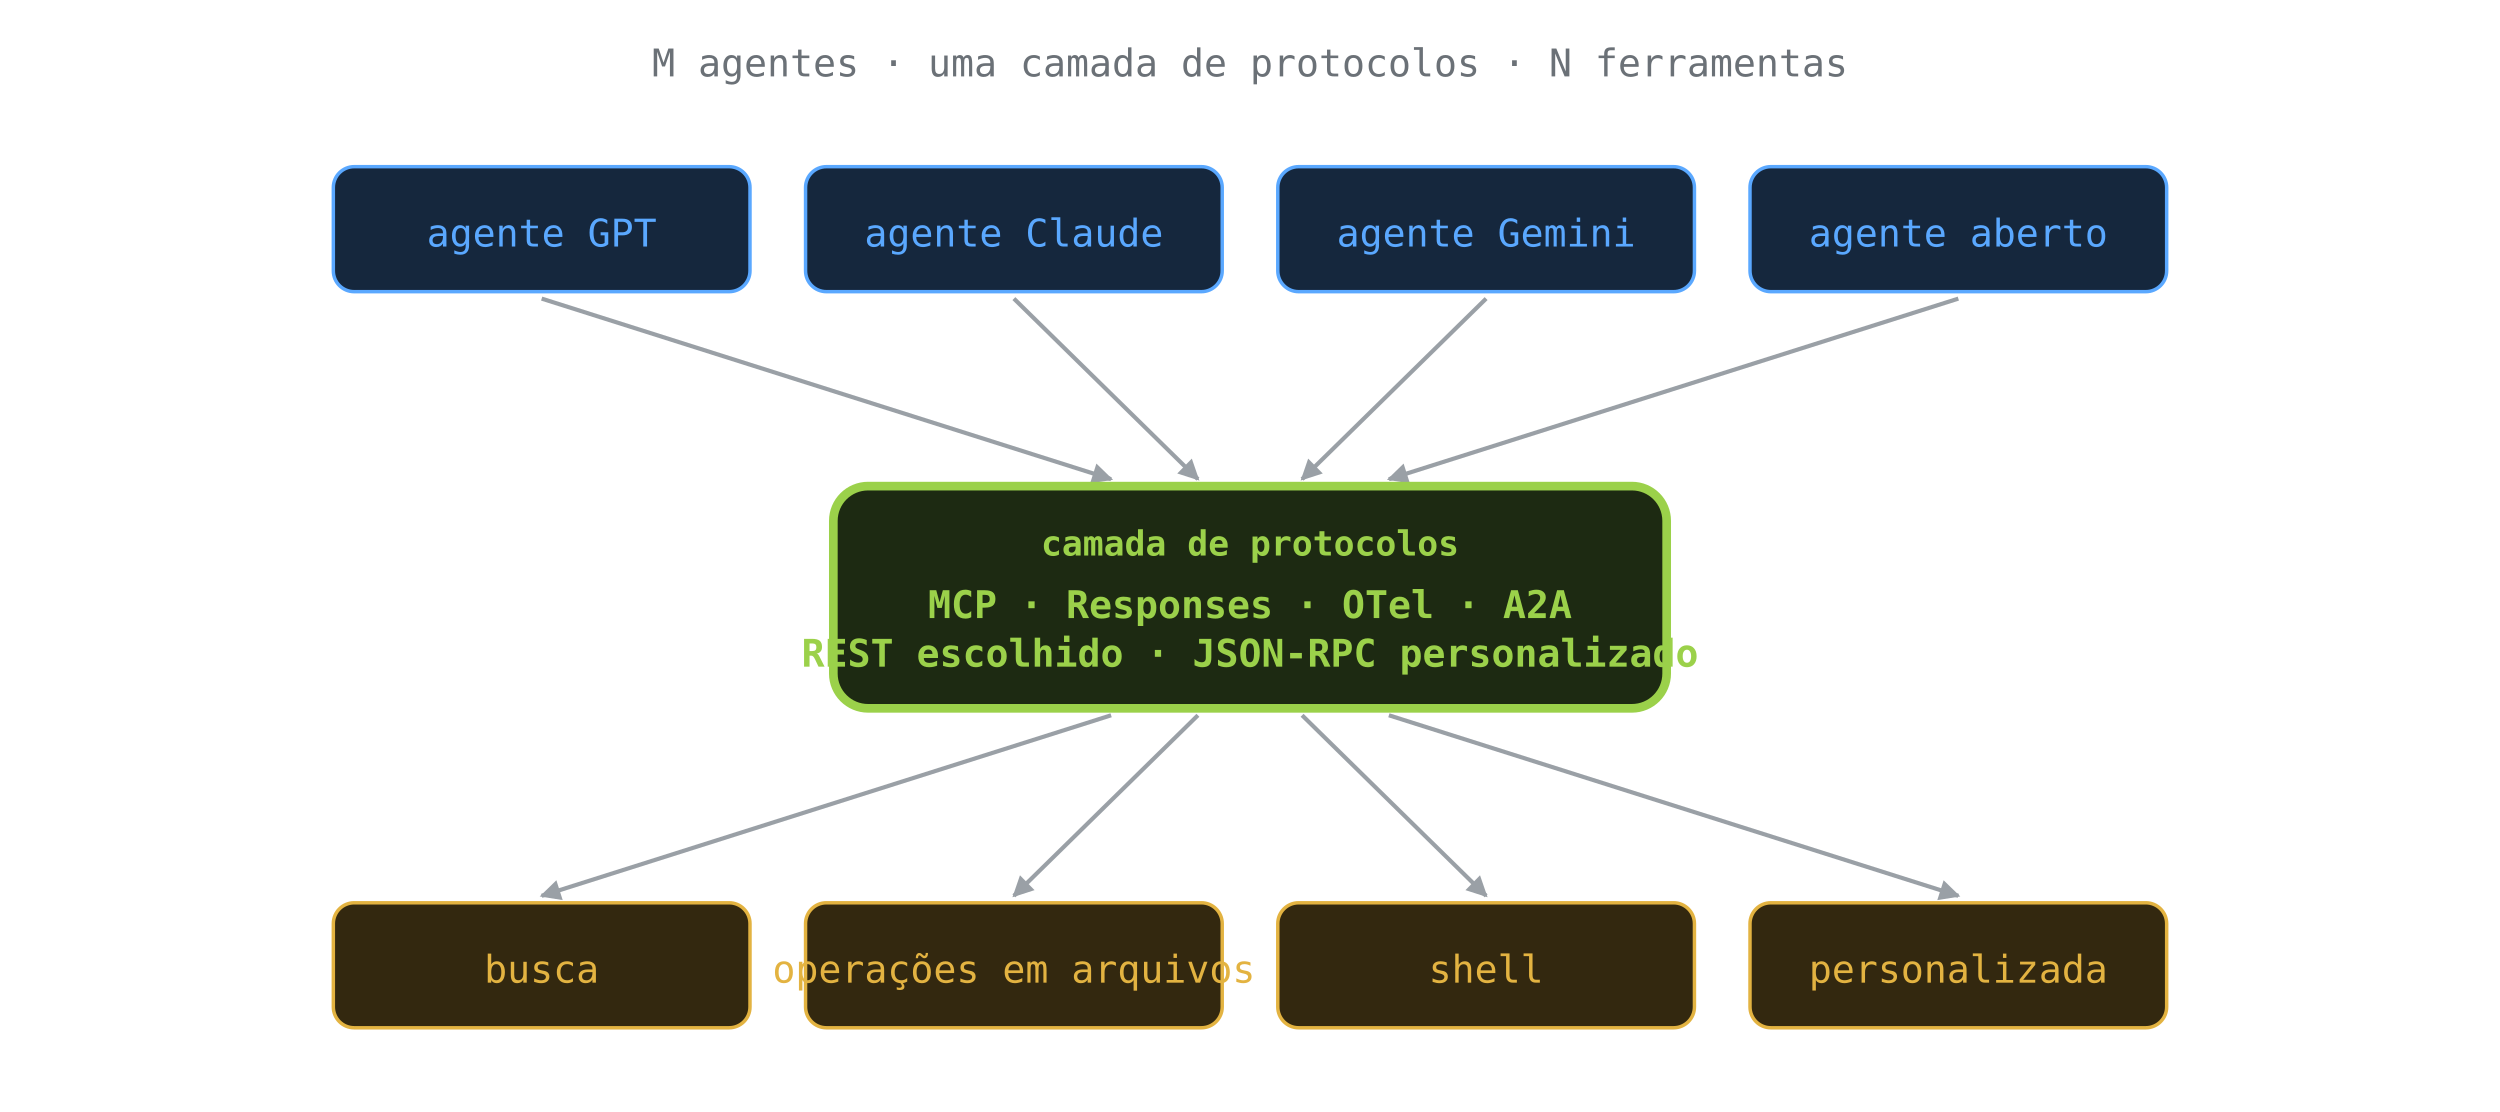
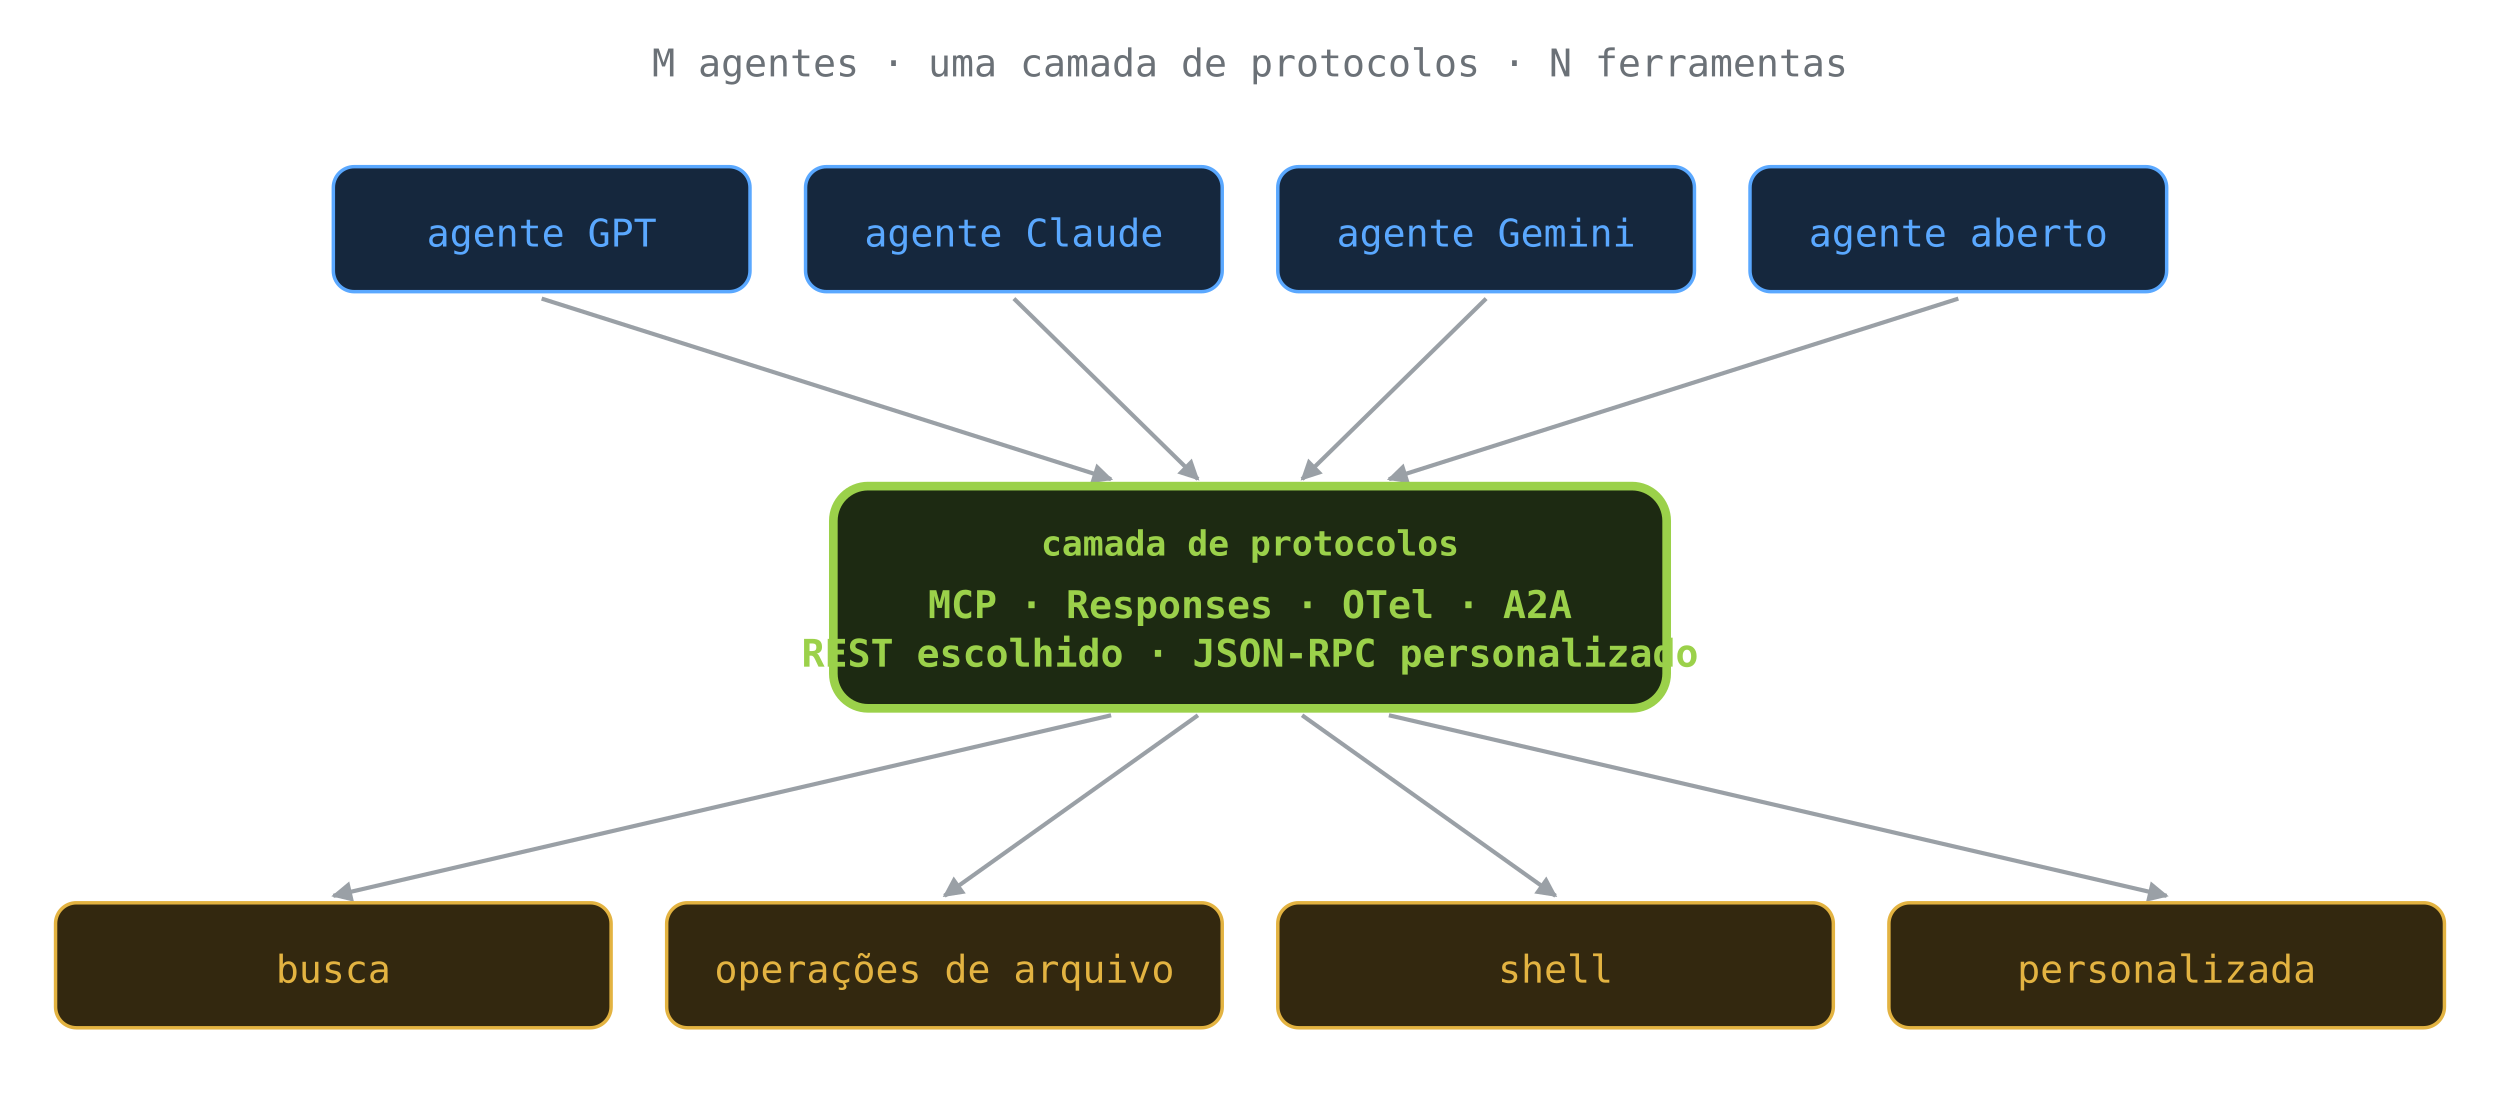
<svg xmlns="http://www.w3.org/2000/svg" data-locale="pt-BR" class="gfx-dark" viewBox="0 0 720 320" preserveAspectRatio="xMidYMid meet" style="max-width:100%;background:#0d0d0d;border:1px solid #2a2a2a;border-radius:8px;display:block;margin:1.2em auto" role="img" aria-label="Uma topologia de camada intermediária estreita. Quatro agentes convergem para uma camada de protocolos com MCP, Responses, OTel, A2A, REST e opções personalizadas; essa camada se abre novamente para quatro ferramentas.">
  <defs>
    <marker id="mcp-q2-arr" viewBox="0 0 10 10" refX="9" refY="5" markerWidth="5" markerHeight="5" orient="auto">
      <path d="M0,0 L10,5 L0,10 Z" fill="var(--gfx-sub,#9aa0a6)" />
    </marker>
  </defs>
  <text x="360" y="22" text-anchor="middle" font-size="11" font-family="ui-monospace, monospace" fill="var(--gfx-faint,#6b7177)">M agentes · uma camada de protocolos · N ferramentas</text>
  <rect x="96" y="48" width="120" height="36" rx="6" fill="var(--gfx-tint-blue,#15273d)" stroke="var(--gfx-blue,#5aa8ff)" />
  <text x="156" y="71" text-anchor="middle" font-size="11" font-family="ui-monospace, monospace" fill="var(--gfx-blue,#5aa8ff)">agente GPT</text>
  <rect x="232" y="48" width="120" height="36" rx="6" fill="var(--gfx-tint-blue,#15273d)" stroke="var(--gfx-blue,#5aa8ff)" />
  <text x="292" y="71" text-anchor="middle" font-size="11" font-family="ui-monospace, monospace" fill="var(--gfx-blue,#5aa8ff)">agente Claude</text>
  <rect x="368" y="48" width="120" height="36" rx="6" fill="var(--gfx-tint-blue,#15273d)" stroke="var(--gfx-blue,#5aa8ff)" />
  <text x="428" y="71" text-anchor="middle" font-size="11" font-family="ui-monospace, monospace" fill="var(--gfx-blue,#5aa8ff)">agente Gemini</text>
  <rect x="504" y="48" width="120" height="36" rx="6" fill="var(--gfx-tint-blue,#15273d)" stroke="var(--gfx-blue,#5aa8ff)" />
  <text x="564" y="71" text-anchor="middle" font-size="11" font-family="ui-monospace, monospace" fill="var(--gfx-blue,#5aa8ff)">agente aberto</text>
  <line x1="156" y1="86" x2="320" y2="138" stroke="var(--gfx-sub,#9aa0a6)" stroke-width="1.2" marker-end="url(#mcp-q2-arr)" />
  <line x1="292" y1="86" x2="345" y2="138" stroke="var(--gfx-sub,#9aa0a6)" stroke-width="1.2" marker-end="url(#mcp-q2-arr)" />
  <line x1="428" y1="86" x2="375" y2="138" stroke="var(--gfx-sub,#9aa0a6)" stroke-width="1.2" marker-end="url(#mcp-q2-arr)" />
  <line x1="564" y1="86" x2="400" y2="138" stroke="var(--gfx-sub,#9aa0a6)" stroke-width="1.2" marker-end="url(#mcp-q2-arr)" />
  <rect x="240" y="140" width="240" height="64" rx="10" fill="var(--gfx-tint-green,#1d2a12)" stroke="var(--gfx-green,#9bd14a)" stroke-width="2.5" />
  <text x="360" y="160" text-anchor="middle" font-size="10" font-family="ui-monospace, monospace" fill="var(--gfx-green,#9bd14a)" font-weight="700">camada de protocolos</text>
  <text x="360" y="178" text-anchor="middle" font-size="11" font-family="ui-monospace, monospace" fill="var(--gfx-green,#9bd14a)" font-weight="700">MCP  ·  Responses  ·  OTel  ·  A2A</text>
  <text x="360" y="192" text-anchor="middle" font-size="11" font-family="ui-monospace, monospace" fill="var(--gfx-green,#9bd14a)" font-weight="700">REST escolhido · JSON-RPC personalizado</text>
-   <line x1="320" y1="206" x2="156" y2="258" stroke="var(--gfx-sub,#9aa0a6)" stroke-width="1.2" marker-end="url(#mcp-q2-arr)" />
-   <line x1="345" y1="206" x2="292" y2="258" stroke="var(--gfx-sub,#9aa0a6)" stroke-width="1.2" marker-end="url(#mcp-q2-arr)" />
-   <line x1="375" y1="206" x2="428" y2="258" stroke="var(--gfx-sub,#9aa0a6)" stroke-width="1.2" marker-end="url(#mcp-q2-arr)" />
-   <line x1="400" y1="206" x2="564" y2="258" stroke="var(--gfx-sub,#9aa0a6)" stroke-width="1.2" marker-end="url(#mcp-q2-arr)" />
-   <rect x="96" y="260" width="120" height="36" rx="6" fill="var(--gfx-tint-amber,#33280f)" stroke="var(--gfx-amber,#e3b341)" />
-   <text x="156" y="283" text-anchor="middle" font-size="11" font-family="ui-monospace, monospace" fill="var(--gfx-amber,#e3b341)">busca</text>
-   <rect x="232" y="260" width="120" height="36" rx="6" fill="var(--gfx-tint-amber,#33280f)" stroke="var(--gfx-amber,#e3b341)" />
-   <text x="292" y="283" text-anchor="middle" font-size="11" font-family="ui-monospace, monospace" fill="var(--gfx-amber,#e3b341)">operações em arquivos</text>
-   <rect x="368" y="260" width="120" height="36" rx="6" fill="var(--gfx-tint-amber,#33280f)" stroke="var(--gfx-amber,#e3b341)" />
-   <text x="428" y="283" text-anchor="middle" font-size="11" font-family="ui-monospace, monospace" fill="var(--gfx-amber,#e3b341)">shell</text>
-   <rect x="504" y="260" width="120" height="36" rx="6" fill="var(--gfx-tint-amber,#33280f)" stroke="var(--gfx-amber,#e3b341)" />
-   <text x="564" y="283" text-anchor="middle" font-size="11" font-family="ui-monospace, monospace" fill="var(--gfx-amber,#e3b341)">personalizada</text>
+   <line x1="320" y1="206" x2="96" y2="258" stroke="var(--gfx-sub,#9aa0a6)" stroke-width="1.2" marker-end="url(#mcp-q2-arr)" />
+   <line x1="345" y1="206" x2="272" y2="258" stroke="var(--gfx-sub,#9aa0a6)" stroke-width="1.2" marker-end="url(#mcp-q2-arr)" />
+   <line x1="375" y1="206" x2="448" y2="258" stroke="var(--gfx-sub,#9aa0a6)" stroke-width="1.2" marker-end="url(#mcp-q2-arr)" />
+   <line x1="400" y1="206" x2="624" y2="258" stroke="var(--gfx-sub,#9aa0a6)" stroke-width="1.2" marker-end="url(#mcp-q2-arr)" />
+   <rect x="16" y="260" width="160" height="36" rx="6" fill="var(--gfx-tint-amber,#33280f)" stroke="var(--gfx-amber,#e3b341)" />
+   <text x="96" y="283" text-anchor="middle" font-size="11" font-family="ui-monospace, monospace" fill="var(--gfx-amber,#e3b341)">busca</text>
+   <rect x="192" y="260" width="160" height="36" rx="6" fill="var(--gfx-tint-amber,#33280f)" stroke="var(--gfx-amber,#e3b341)" />
+   <text x="272" y="283" text-anchor="middle" font-size="11" font-family="ui-monospace, monospace" fill="var(--gfx-amber,#e3b341)">operações de arquivo</text>
+   <rect x="368" y="260" width="160" height="36" rx="6" fill="var(--gfx-tint-amber,#33280f)" stroke="var(--gfx-amber,#e3b341)" />
+   <text x="448" y="283" text-anchor="middle" font-size="11" font-family="ui-monospace, monospace" fill="var(--gfx-amber,#e3b341)">shell</text>
+   <rect x="544" y="260" width="160" height="36" rx="6" fill="var(--gfx-tint-amber,#33280f)" stroke="var(--gfx-amber,#e3b341)" />
+   <text x="624" y="283" text-anchor="middle" font-size="11" font-family="ui-monospace, monospace" fill="var(--gfx-amber,#e3b341)">personalizada</text>
</svg>
